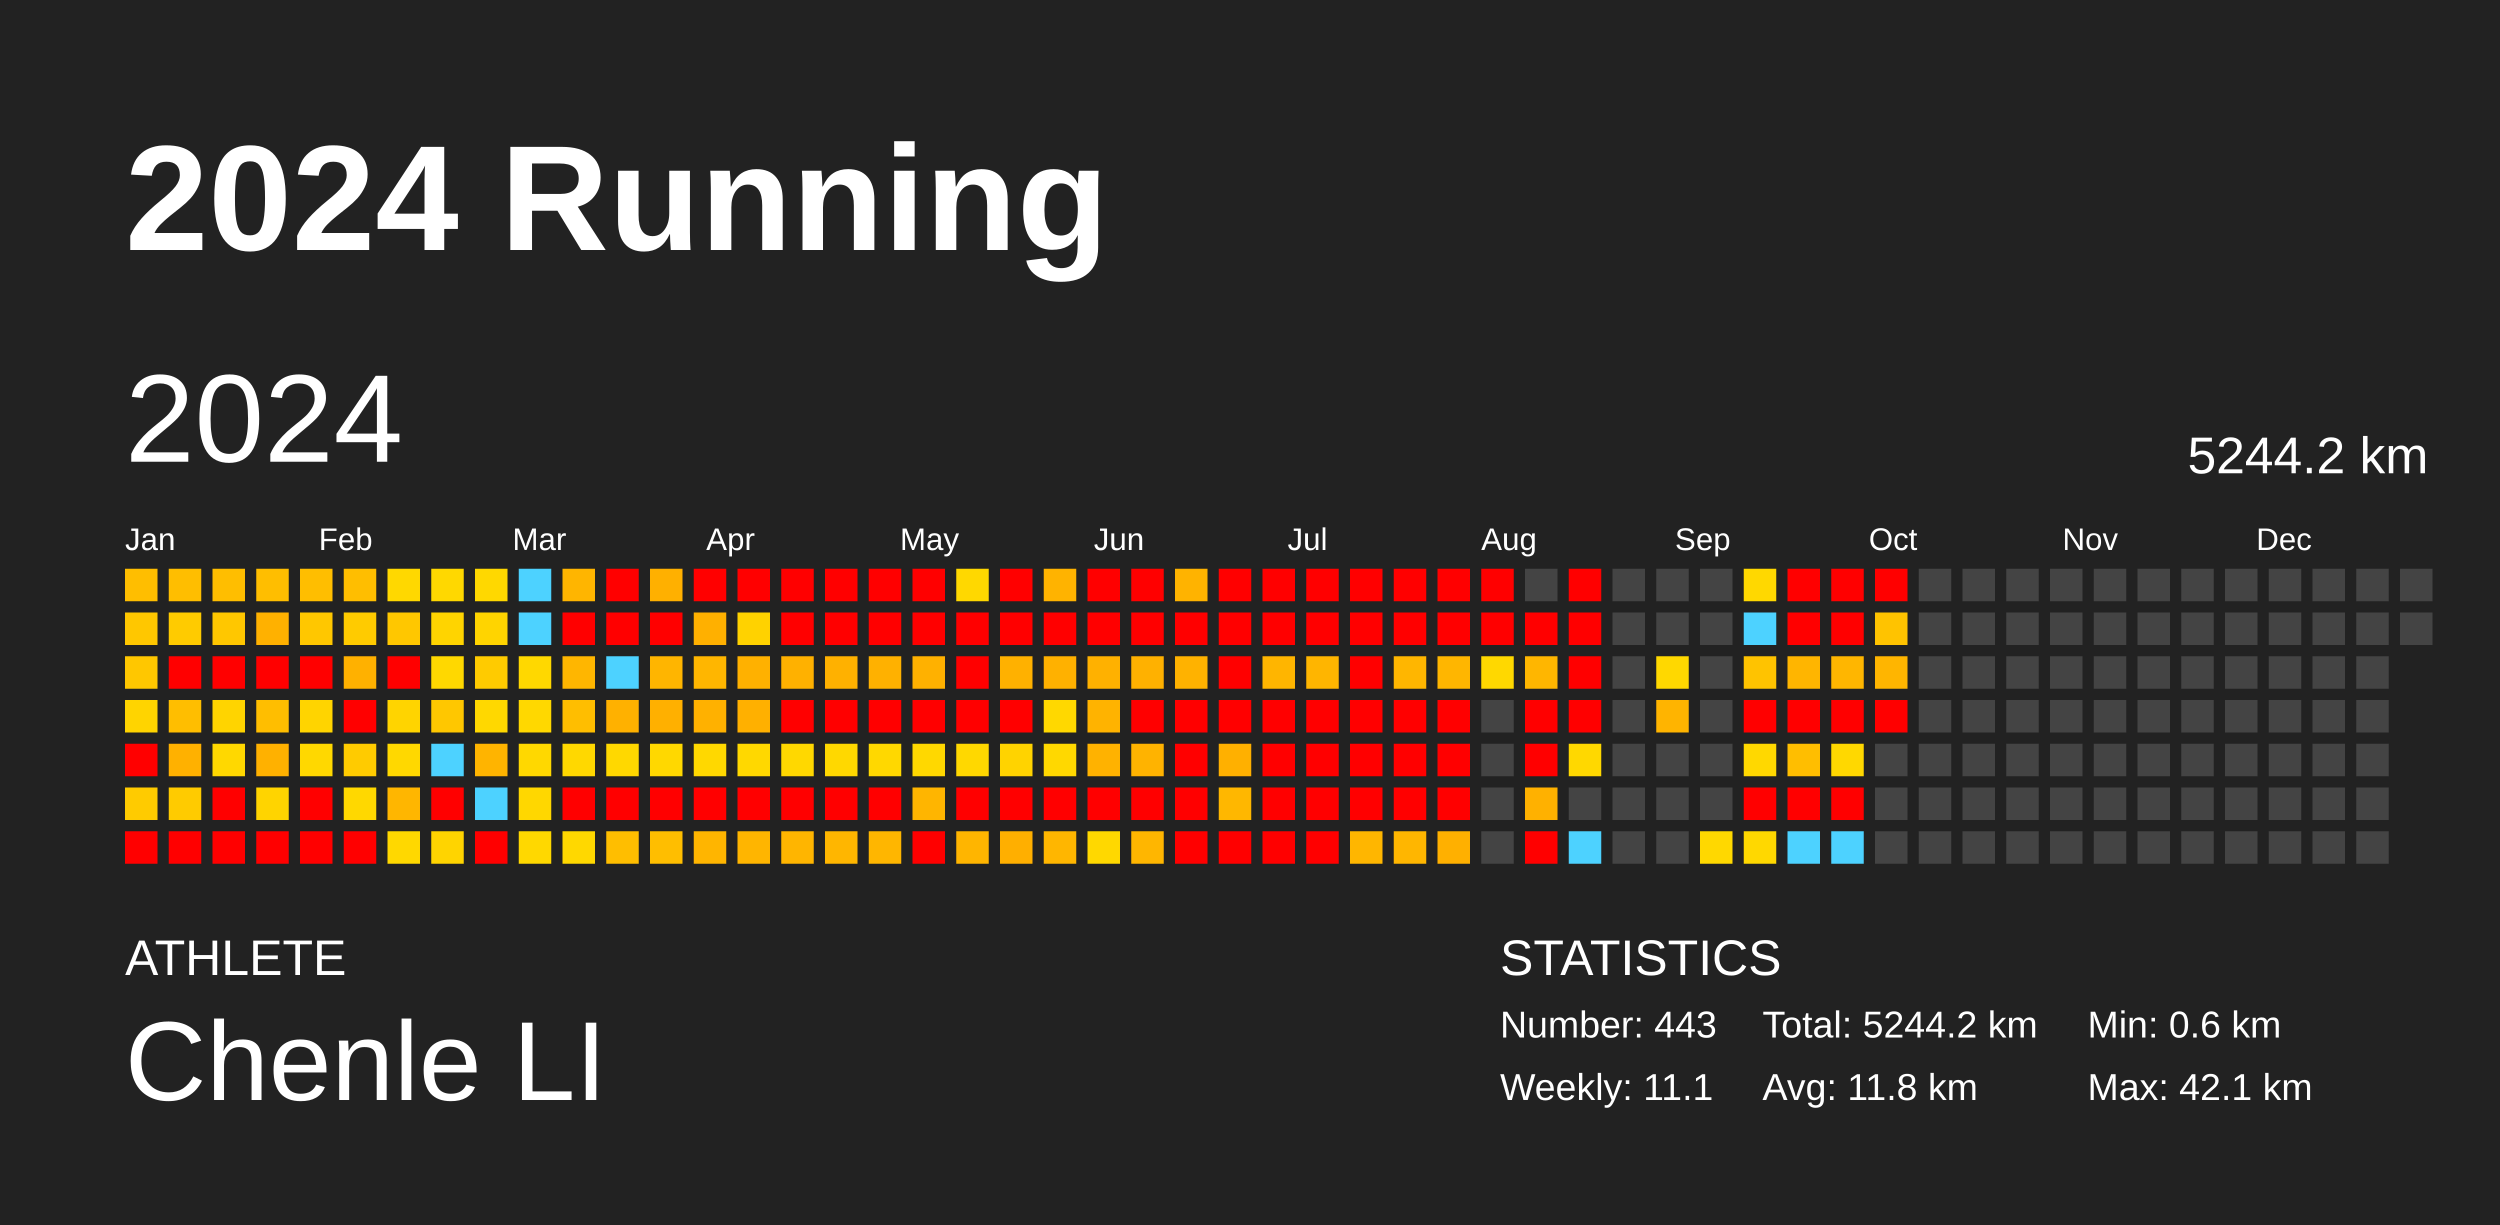
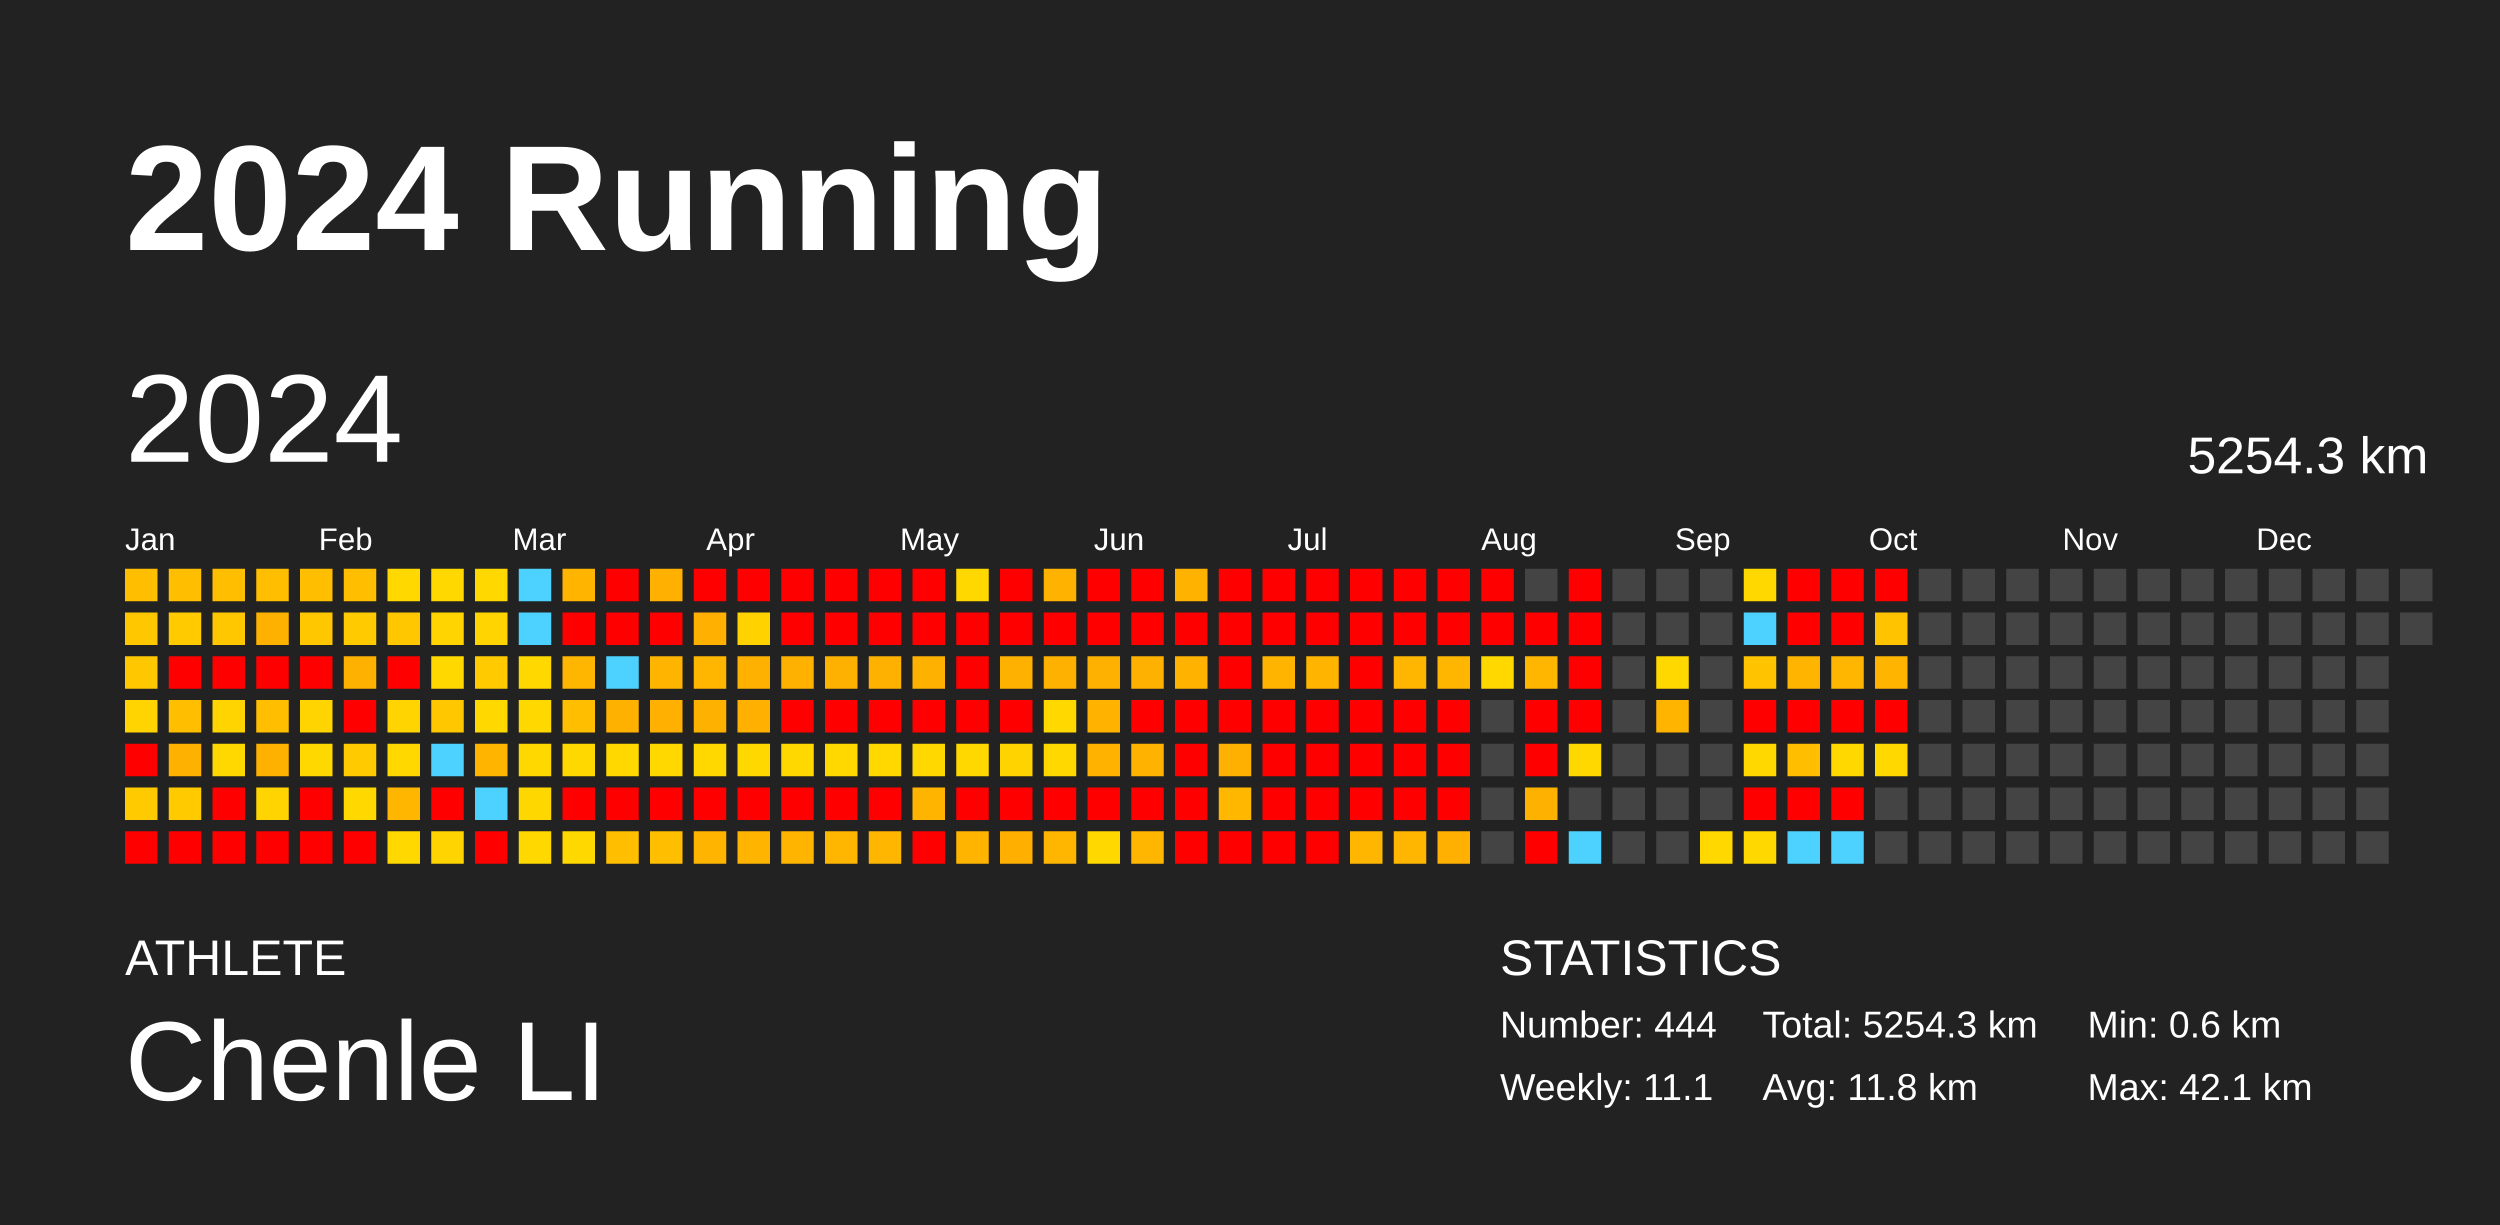
<svg xmlns="http://www.w3.org/2000/svg" baseProfile="full" height="98mm" version="1.1" viewBox="0,0,200,98" width="200mm">
  <defs />
  <rect fill="#222222" height="98" width="200" x="0" y="0" />
  <text fill="#FFFFFF" style="font-size:12px; font-family:Arial; font-weight:bold;" x="10" y="20">2024 Running</text>
  <text fill="#FFFFFF" style="font-size:4px; font-family:Arial" x="10" y="78">ATHLETE</text>
  <text fill="#FFFFFF" style="font-size:9px; font-family:Arial" x="10" y="88">Chenle LI</text>
  <text fill="#FFFFFF" style="font-size:4px; font-family:Arial" x="120" y="78">STATISTICS</text>
-   <text fill="#FFFFFF" style="font-size:3px; font-family:Arial" x="120" y="83">Number: 443</text>
+   <text fill="#FFFFFF" style="font-size:3px; font-family:Arial" x="120" y="83">Number: 444</text>
  <text fill="#FFFFFF" style="font-size:3px; font-family:Arial" x="120" y="88">Weekly: 11.1</text>
-   <text fill="#FFFFFF" style="font-size:3px; font-family:Arial" x="141" y="83">Total: 5244.2 km</text>
+   <text fill="#FFFFFF" style="font-size:3px; font-family:Arial" x="141" y="83">Total: 5254.3 km</text>
  <text fill="#FFFFFF" style="font-size:3px; font-family:Arial" x="141" y="88">Avg: 11.8 km</text>
  <text fill="#FFFFFF" style="font-size:3px; font-family:Arial" x="167" y="83">Min: 0.6 km</text>
  <text fill="#FFFFFF" style="font-size:3px; font-family:Arial" x="167" y="88">Max: 42.1 km</text>
  <text dominant-baseline="hanging" fill="#FFFFFF" style="font-size:10.0px; font-family:Arial;" x="10" y="30">2024</text>
-   <text dominant-baseline="hanging" fill="#FFFFFF" style="font-size:4.125px; font-family:Arial;" x="175" y="35">5244.2 km</text>
+   <text dominant-baseline="hanging" fill="#FFFFFF" style="font-size:4.125px; font-family:Arial;" x="175" y="35">5254.3 km</text>
  <text fill="#FFFFFF" style="font-size:2.5px; font-family:Arial" x="10.0" y="44">Jan</text>
  <text fill="#FFFFFF" style="font-size:2.5px; font-family:Arial" x="25.5" y="44">Feb</text>
  <text fill="#FFFFFF" style="font-size:2.5px; font-family:Arial" x="41.0" y="44">Mar</text>
  <text fill="#FFFFFF" style="font-size:2.5px; font-family:Arial" x="56.5" y="44">Apr</text>
  <text fill="#FFFFFF" style="font-size:2.5px; font-family:Arial" x="72.0" y="44">May</text>
  <text fill="#FFFFFF" style="font-size:2.5px; font-family:Arial" x="87.5" y="44">Jun</text>
  <text fill="#FFFFFF" style="font-size:2.5px; font-family:Arial" x="103.0" y="44">Jul</text>
  <text fill="#FFFFFF" style="font-size:2.5px; font-family:Arial" x="118.5" y="44">Aug</text>
  <text fill="#FFFFFF" style="font-size:2.5px; font-family:Arial" x="134.0" y="44">Sep</text>
  <text fill="#FFFFFF" style="font-size:2.5px; font-family:Arial" x="149.5" y="44">Oct</text>
  <text fill="#FFFFFF" style="font-size:2.5px; font-family:Arial" x="165.0" y="44">Nov</text>
  <text fill="#FFFFFF" style="font-size:2.5px; font-family:Arial" x="180.5" y="44">Dec</text>
  <rect fill="#ffbe00" height="2.6" width="2.6" x="10.0" y="45.5" />
  <rect fill="#ffc700" height="2.6" width="2.6" x="10.0" y="49.0" />
  <rect fill="#ffc700" height="2.6" width="2.6" x="10.0" y="52.5" />
  <rect fill="#ffd400" height="2.6" width="2.6" x="10.0" y="56.0" />
  <rect fill="red" height="2.6" width="2.6" x="10.0" y="59.5" />
  <rect fill="#ffcb00" height="2.6" width="2.6" x="10.0" y="63.0" />
  <rect fill="red" height="2.6" width="2.6" x="10.0" y="66.5" />
  <rect fill="#ffbe00" height="2.6" width="2.6" x="13.5" y="45.5" />
  <rect fill="#ffcb00" height="2.6" width="2.6" x="13.5" y="49.0" />
  <rect fill="red" height="2.6" width="2.6" x="13.5" y="52.5" />
  <rect fill="#ffbe00" height="2.6" width="2.6" x="13.5" y="56.0" />
  <rect fill="#ffb100" height="2.6" width="2.6" x="13.5" y="59.5" />
  <rect fill="#ffcb00" height="2.6" width="2.6" x="13.5" y="63.0" />
  <rect fill="red" height="2.6" width="2.6" x="13.5" y="66.5" />
  <rect fill="#ffbe00" height="2.6" width="2.6" x="17.0" y="45.5" />
  <rect fill="#ffc700" height="2.6" width="2.6" x="17.0" y="49.0" />
  <rect fill="red" height="2.6" width="2.6" x="17.0" y="52.5" />
  <rect fill="#ffd400" height="2.6" width="2.6" x="17.0" y="56.0" />
  <rect fill="#ffd800" height="2.6" width="2.6" x="17.0" y="59.5" />
  <rect fill="red" height="2.6" width="2.6" x="17.0" y="63.0" />
  <rect fill="red" height="2.6" width="2.6" x="17.0" y="66.5" />
  <rect fill="#ffbe00" height="2.6" width="2.6" x="20.5" y="45.5" />
  <rect fill="#ffb100" height="2.6" width="2.6" x="20.5" y="49.0" />
  <rect fill="red" height="2.6" width="2.6" x="20.5" y="52.5" />
  <rect fill="#ffbe00" height="2.6" width="2.6" x="20.5" y="56.0" />
  <rect fill="#ffb100" height="2.6" width="2.6" x="20.5" y="59.5" />
  <rect fill="#ffd400" height="2.6" width="2.6" x="20.5" y="63.0" />
  <rect fill="red" height="2.6" width="2.6" x="20.5" y="66.5" />
  <rect fill="#ffbe00" height="2.6" width="2.6" x="24.0" y="45.5" />
  <rect fill="#ffc700" height="2.6" width="2.6" x="24.0" y="49.0" />
  <rect fill="red" height="2.6" width="2.6" x="24.0" y="52.5" />
  <rect fill="#ffd400" height="2.6" width="2.6" x="24.0" y="56.0" />
  <rect fill="#ffd800" height="2.6" width="2.6" x="24.0" y="59.5" />
  <rect fill="red" height="2.6" width="2.6" x="24.0" y="63.0" />
  <rect fill="red" height="2.6" width="2.6" x="24.0" y="66.5" />
  <rect fill="#ffbe00" height="2.6" width="2.6" x="27.5" y="45.5" />
  <rect fill="#ffcb00" height="2.6" width="2.6" x="27.5" y="49.0" />
  <rect fill="#ffb100" height="2.6" width="2.6" x="27.5" y="52.5" />
  <rect fill="red" height="2.6" width="2.6" x="27.5" y="56.0" />
  <rect fill="#ffcb00" height="2.6" width="2.6" x="27.5" y="59.5" />
  <rect fill="#ffd800" height="2.6" width="2.6" x="27.5" y="63.0" />
  <rect fill="red" height="2.6" width="2.6" x="27.5" y="66.5" />
  <rect fill="#ffd800" height="2.6" width="2.6" x="31.0" y="45.5" />
  <rect fill="#ffc700" height="2.6" width="2.6" x="31.0" y="49.0" />
  <rect fill="red" height="2.6" width="2.6" x="31.0" y="52.5" />
  <rect fill="#ffd400" height="2.6" width="2.6" x="31.0" y="56.0" />
  <rect fill="#ffd800" height="2.6" width="2.6" x="31.0" y="59.5" />
  <rect fill="#ffb600" height="2.6" width="2.6" x="31.0" y="63.0" />
  <rect fill="#ffd800" height="2.6" width="2.6" x="31.0" y="66.5" />
  <rect fill="#ffd800" height="2.6" width="2.6" x="34.5" y="45.5" />
  <rect fill="#ffd400" height="2.6" width="2.6" x="34.5" y="49.0" />
  <rect fill="#ffd800" height="2.6" width="2.6" x="34.5" y="52.5" />
  <rect fill="#ffc700" height="2.6" width="2.6" x="34.5" y="56.0" />
  <rect fill="#4dd2ff" height="2.6" width="2.6" x="34.5" y="59.5" />
  <rect fill="red" height="2.6" width="2.6" x="34.5" y="63.0" />
  <rect fill="#ffd400" height="2.6" width="2.6" x="34.5" y="66.5" />
  <rect fill="#ffd800" height="2.6" width="2.6" x="38.0" y="45.5" />
  <rect fill="#ffd400" height="2.6" width="2.6" x="38.0" y="49.0" />
  <rect fill="#ffcb00" height="2.6" width="2.6" x="38.0" y="52.5" />
  <rect fill="#ffd800" height="2.6" width="2.6" x="38.0" y="56.0" />
  <rect fill="#ffb400" height="2.6" width="2.6" x="38.0" y="59.5" />
  <rect fill="#4dd2ff" height="2.6" width="2.6" x="38.0" y="63.0" />
  <rect fill="red" height="2.6" width="2.6" x="38.0" y="66.5" />
  <rect fill="#4dd2ff" height="2.6" width="2.6" x="41.5" y="45.5" />
  <rect fill="#4dd2ff" height="2.6" width="2.6" x="41.5" y="49.0" />
  <rect fill="#ffd800" height="2.6" width="2.6" x="41.5" y="52.5" />
  <rect fill="#ffd800" height="2.6" width="2.6" x="41.5" y="56.0" />
  <rect fill="#ffd800" height="2.6" width="2.6" x="41.5" y="59.5" />
  <rect fill="#ffd700" height="2.6" width="2.6" x="41.5" y="63.0" />
  <rect fill="#ffd800" height="2.6" width="2.6" x="41.5" y="66.5" />
  <rect fill="#ffb500" height="2.6" width="2.6" x="45.0" y="45.5" />
  <rect fill="red" height="2.6" width="2.6" x="45.0" y="49.0" />
  <rect fill="#ffb600" height="2.6" width="2.6" x="45.0" y="52.5" />
  <rect fill="#ffbe00" height="2.6" width="2.6" x="45.0" y="56.0" />
  <rect fill="#ffd800" height="2.6" width="2.6" x="45.0" y="59.5" />
  <rect fill="red" height="2.6" width="2.6" x="45.0" y="63.0" />
  <rect fill="#ffd800" height="2.6" width="2.6" x="45.0" y="66.5" />
  <rect fill="red" height="2.6" width="2.6" x="48.5" y="45.5" />
  <rect fill="red" height="2.6" width="2.6" x="48.5" y="49.0" />
  <rect fill="#4dd2ff" height="2.6" width="2.6" x="48.5" y="52.5" />
  <rect fill="#ffb100" height="2.6" width="2.6" x="48.5" y="56.0" />
  <rect fill="#ffd800" height="2.6" width="2.6" x="48.5" y="59.5" />
  <rect fill="red" height="2.6" width="2.6" x="48.5" y="63.0" />
  <rect fill="#ffbe00" height="2.6" width="2.6" x="48.5" y="66.5" />
  <rect fill="#ffb000" height="2.6" width="2.6" x="52.0" y="45.5" />
  <rect fill="red" height="2.6" width="2.6" x="52.0" y="49.0" />
  <rect fill="#ffb500" height="2.6" width="2.6" x="52.0" y="52.5" />
  <rect fill="#ffb000" height="2.6" width="2.6" x="52.0" y="56.0" />
  <rect fill="#ffd800" height="2.6" width="2.6" x="52.0" y="59.5" />
  <rect fill="red" height="2.6" width="2.6" x="52.0" y="63.0" />
  <rect fill="#ffbe00" height="2.6" width="2.6" x="52.0" y="66.5" />
  <rect fill="red" height="2.6" width="2.6" x="55.5" y="45.5" />
  <rect fill="#ffb000" height="2.6" width="2.6" x="55.5" y="49.0" />
  <rect fill="#ffb600" height="2.6" width="2.6" x="55.5" y="52.5" />
  <rect fill="#ffb100" height="2.6" width="2.6" x="55.5" y="56.0" />
  <rect fill="#ffd800" height="2.6" width="2.6" x="55.5" y="59.5" />
  <rect fill="red" height="2.6" width="2.6" x="55.5" y="63.0" />
  <rect fill="#ffb500" height="2.6" width="2.6" x="55.5" y="66.5" />
  <rect fill="red" height="2.6" width="2.6" x="59.0" y="45.5" />
  <rect fill="#ffd200" height="2.6" width="2.6" x="59.0" y="49.0" />
  <rect fill="#ffb100" height="2.6" width="2.6" x="59.0" y="52.5" />
  <rect fill="#ffb000" height="2.6" width="2.6" x="59.0" y="56.0" />
  <rect fill="#ffd800" height="2.6" width="2.6" x="59.0" y="59.5" />
  <rect fill="red" height="2.6" width="2.6" x="59.0" y="63.0" />
  <rect fill="#ffb500" height="2.6" width="2.6" x="59.0" y="66.5" />
  <rect fill="red" height="2.6" width="2.6" x="62.5" y="45.5" />
  <rect fill="red" height="2.6" width="2.6" x="62.5" y="49.0" />
  <rect fill="#ffb100" height="2.6" width="2.6" x="62.5" y="52.5" />
  <rect fill="red" height="2.6" width="2.6" x="62.5" y="56.0" />
  <rect fill="#ffd800" height="2.6" width="2.6" x="62.5" y="59.5" />
  <rect fill="red" height="2.6" width="2.6" x="62.5" y="63.0" />
  <rect fill="#ffb500" height="2.6" width="2.6" x="62.5" y="66.5" />
  <rect fill="red" height="2.6" width="2.6" x="66.0" y="45.5" />
  <rect fill="red" height="2.6" width="2.6" x="66.0" y="49.0" />
  <rect fill="#ffb100" height="2.6" width="2.6" x="66.0" y="52.5" />
  <rect fill="red" height="2.6" width="2.6" x="66.0" y="56.0" />
  <rect fill="#ffd800" height="2.6" width="2.6" x="66.0" y="59.5" />
  <rect fill="red" height="2.6" width="2.6" x="66.0" y="63.0" />
  <rect fill="#ffb600" height="2.6" width="2.6" x="66.0" y="66.5" />
  <rect fill="red" height="2.6" width="2.6" x="69.5" y="45.5" />
  <rect fill="red" height="2.6" width="2.6" x="69.5" y="49.0" />
  <rect fill="#ffb100" height="2.6" width="2.6" x="69.5" y="52.5" />
  <rect fill="red" height="2.6" width="2.6" x="69.5" y="56.0" />
  <rect fill="#ffd800" height="2.6" width="2.6" x="69.5" y="59.5" />
  <rect fill="red" height="2.6" width="2.6" x="69.5" y="63.0" />
  <rect fill="#ffb600" height="2.6" width="2.6" x="69.5" y="66.5" />
  <rect fill="red" height="2.6" width="2.6" x="73.0" y="45.5" />
  <rect fill="red" height="2.6" width="2.6" x="73.0" y="49.0" />
  <rect fill="#ffb100" height="2.6" width="2.6" x="73.0" y="52.5" />
  <rect fill="red" height="2.6" width="2.6" x="73.0" y="56.0" />
  <rect fill="#ffd800" height="2.6" width="2.6" x="73.0" y="59.5" />
  <rect fill="#ffb500" height="2.6" width="2.6" x="73.0" y="63.0" />
  <rect fill="red" height="2.6" width="2.6" x="73.0" y="66.5" />
  <rect fill="#ffd800" height="2.6" width="2.6" x="76.5" y="45.5" />
  <rect fill="red" height="2.6" width="2.6" x="76.5" y="49.0" />
  <rect fill="red" height="2.6" width="2.6" x="76.5" y="52.5" />
  <rect fill="red" height="2.6" width="2.6" x="76.5" y="56.0" />
  <rect fill="#ffd800" height="2.6" width="2.6" x="76.5" y="59.5" />
  <rect fill="red" height="2.6" width="2.6" x="76.5" y="63.0" />
  <rect fill="#ffb500" height="2.6" width="2.6" x="76.5" y="66.5" />
  <rect fill="red" height="2.6" width="2.6" x="80.0" y="45.5" />
  <rect fill="red" height="2.6" width="2.6" x="80.0" y="49.0" />
  <rect fill="#ffb100" height="2.6" width="2.6" x="80.0" y="52.5" />
  <rect fill="red" height="2.6" width="2.6" x="80.0" y="56.0" />
  <rect fill="#ffd300" height="2.6" width="2.6" x="80.0" y="59.5" />
  <rect fill="red" height="2.6" width="2.6" x="80.0" y="63.0" />
  <rect fill="#ffaf00" height="2.6" width="2.6" x="80.0" y="66.5" />
  <rect fill="#ffb300" height="2.6" width="2.6" x="83.5" y="45.5" />
  <rect fill="red" height="2.6" width="2.6" x="83.5" y="49.0" />
  <rect fill="#ffb100" height="2.6" width="2.6" x="83.5" y="52.5" />
  <rect fill="#ffd800" height="2.6" width="2.6" x="83.5" y="56.0" />
  <rect fill="#ffd800" height="2.6" width="2.6" x="83.5" y="59.5" />
  <rect fill="red" height="2.6" width="2.6" x="83.5" y="63.0" />
  <rect fill="#ffb600" height="2.6" width="2.6" x="83.5" y="66.5" />
  <rect fill="red" height="2.6" width="2.6" x="87.0" y="45.5" />
  <rect fill="red" height="2.6" width="2.6" x="87.0" y="49.0" />
  <rect fill="#ffb100" height="2.6" width="2.6" x="87.0" y="52.5" />
  <rect fill="#ffb300" height="2.6" width="2.6" x="87.0" y="56.0" />
  <rect fill="#ffb200" height="2.6" width="2.6" x="87.0" y="59.5" />
  <rect fill="red" height="2.6" width="2.6" x="87.0" y="63.0" />
  <rect fill="#ffd800" height="2.6" width="2.6" x="87.0" y="66.5" />
  <rect fill="red" height="2.6" width="2.6" x="90.5" y="45.5" />
  <rect fill="red" height="2.6" width="2.6" x="90.5" y="49.0" />
  <rect fill="#ffb100" height="2.6" width="2.6" x="90.5" y="52.5" />
  <rect fill="red" height="2.6" width="2.6" x="90.5" y="56.0" />
  <rect fill="#ffb300" height="2.6" width="2.6" x="90.5" y="59.5" />
  <rect fill="red" height="2.6" width="2.6" x="90.5" y="63.0" />
  <rect fill="#ffb600" height="2.6" width="2.6" x="90.5" y="66.5" />
  <rect fill="#ffb300" height="2.6" width="2.6" x="94.0" y="45.5" />
  <rect fill="red" height="2.6" width="2.6" x="94.0" y="49.0" />
  <rect fill="#ffb200" height="2.6" width="2.6" x="94.0" y="52.5" />
  <rect fill="red" height="2.6" width="2.6" x="94.0" y="56.0" />
  <rect fill="red" height="2.6" width="2.6" x="94.0" y="59.5" />
  <rect fill="red" height="2.6" width="2.6" x="94.0" y="63.0" />
  <rect fill="red" height="2.6" width="2.6" x="94.0" y="66.5" />
  <rect fill="red" height="2.6" width="2.6" x="97.5" y="45.5" />
  <rect fill="red" height="2.6" width="2.6" x="97.5" y="49.0" />
  <rect fill="red" height="2.6" width="2.6" x="97.5" y="52.5" />
  <rect fill="red" height="2.6" width="2.6" x="97.5" y="56.0" />
  <rect fill="#ffb000" height="2.6" width="2.6" x="97.5" y="59.5" />
  <rect fill="#ffb700" height="2.6" width="2.6" x="97.5" y="63.0" />
  <rect fill="red" height="2.6" width="2.6" x="97.5" y="66.5" />
  <rect fill="red" height="2.6" width="2.6" x="101.0" y="45.5" />
  <rect fill="red" height="2.6" width="2.6" x="101.0" y="49.0" />
  <rect fill="#ffb500" height="2.6" width="2.6" x="101.0" y="52.5" />
  <rect fill="red" height="2.6" width="2.6" x="101.0" y="56.0" />
  <rect fill="red" height="2.6" width="2.6" x="101.0" y="59.5" />
  <rect fill="red" height="2.6" width="2.6" x="101.0" y="63.0" />
  <rect fill="red" height="2.6" width="2.6" x="101.0" y="66.5" />
  <rect fill="red" height="2.6" width="2.6" x="104.5" y="45.5" />
  <rect fill="red" height="2.6" width="2.6" x="104.5" y="49.0" />
  <rect fill="#ffb500" height="2.6" width="2.6" x="104.5" y="52.5" />
  <rect fill="red" height="2.6" width="2.6" x="104.5" y="56.0" />
  <rect fill="red" height="2.6" width="2.6" x="104.5" y="59.5" />
  <rect fill="red" height="2.6" width="2.6" x="104.5" y="63.0" />
  <rect fill="red" height="2.6" width="2.6" x="104.5" y="66.5" />
  <rect fill="red" height="2.6" width="2.6" x="108.0" y="45.5" />
  <rect fill="red" height="2.6" width="2.6" x="108.0" y="49.0" />
  <rect fill="red" height="2.6" width="2.6" x="108.0" y="52.5" />
  <rect fill="red" height="2.6" width="2.6" x="108.0" y="56.0" />
  <rect fill="red" height="2.6" width="2.6" x="108.0" y="59.5" />
  <rect fill="red" height="2.6" width="2.6" x="108.0" y="63.0" />
  <rect fill="#ffb600" height="2.6" width="2.6" x="108.0" y="66.5" />
  <rect fill="red" height="2.6" width="2.6" x="111.5" y="45.5" />
  <rect fill="red" height="2.6" width="2.6" x="111.5" y="49.0" />
  <rect fill="#ffb600" height="2.6" width="2.6" x="111.5" y="52.5" />
  <rect fill="red" height="2.6" width="2.6" x="111.5" y="56.0" />
  <rect fill="red" height="2.6" width="2.6" x="111.5" y="59.5" />
  <rect fill="red" height="2.6" width="2.6" x="111.5" y="63.0" />
  <rect fill="#ffb600" height="2.6" width="2.6" x="111.5" y="66.5" />
  <rect fill="red" height="2.6" width="2.6" x="115.0" y="45.5" />
  <rect fill="red" height="2.6" width="2.6" x="115.0" y="49.0" />
  <rect fill="#ffb600" height="2.6" width="2.6" x="115.0" y="52.5" />
  <rect fill="red" height="2.6" width="2.6" x="115.0" y="56.0" />
  <rect fill="red" height="2.6" width="2.6" x="115.0" y="59.5" />
  <rect fill="red" height="2.6" width="2.6" x="115.0" y="63.0" />
  <rect fill="#ffb000" height="2.6" width="2.6" x="115.0" y="66.5" />
  <rect fill="red" height="2.6" width="2.6" x="118.5" y="45.5" />
  <rect fill="red" height="2.6" width="2.6" x="118.5" y="49.0" />
  <rect fill="#ffd800" height="2.6" width="2.6" x="118.5" y="52.5" />
  <rect fill="#444444" height="2.6" width="2.6" x="118.5" y="56.0" />
  <rect fill="#444444" height="2.6" width="2.6" x="118.5" y="59.5" />
  <rect fill="#444444" height="2.6" width="2.6" x="118.5" y="63.0" />
  <rect fill="#444444" height="2.6" width="2.6" x="118.5" y="66.5" />
  <rect fill="#444444" height="2.6" width="2.6" x="122.0" y="45.5" />
  <rect fill="red" height="2.6" width="2.6" x="122.0" y="49.0" />
  <rect fill="#ffb600" height="2.6" width="2.6" x="122.0" y="52.5" />
  <rect fill="red" height="2.6" width="2.6" x="122.0" y="56.0" />
  <rect fill="red" height="2.6" width="2.6" x="122.0" y="59.5" />
  <rect fill="#ffb100" height="2.6" width="2.6" x="122.0" y="63.0" />
  <rect fill="red" height="2.6" width="2.6" x="122.0" y="66.5" />
  <rect fill="red" height="2.6" width="2.6" x="125.5" y="45.5" />
  <rect fill="red" height="2.6" width="2.6" x="125.5" y="49.0" />
  <rect fill="red" height="2.6" width="2.6" x="125.5" y="52.5" />
  <rect fill="red" height="2.6" width="2.6" x="125.5" y="56.0" />
  <rect fill="#ffd800" height="2.6" width="2.6" x="125.5" y="59.5" />
  <rect fill="#444444" height="2.6" width="2.6" x="125.5" y="63.0" />
  <rect fill="#4dd2ff" height="2.6" width="2.6" x="125.5" y="66.5" />
  <rect fill="#444444" height="2.6" width="2.6" x="129.0" y="45.5" />
  <rect fill="#444444" height="2.6" width="2.6" x="129.0" y="49.0" />
  <rect fill="#444444" height="2.6" width="2.6" x="129.0" y="52.5" />
  <rect fill="#444444" height="2.6" width="2.6" x="129.0" y="56.0" />
  <rect fill="#444444" height="2.6" width="2.6" x="129.0" y="59.5" />
  <rect fill="#444444" height="2.6" width="2.6" x="129.0" y="63.0" />
  <rect fill="#444444" height="2.6" width="2.6" x="129.0" y="66.5" />
  <rect fill="#444444" height="2.6" width="2.6" x="132.5" y="45.5" />
  <rect fill="#444444" height="2.6" width="2.6" x="132.5" y="49.0" />
  <rect fill="#ffd800" height="2.6" width="2.6" x="132.5" y="52.5" />
  <rect fill="#ffb400" height="2.6" width="2.6" x="132.5" y="56.0" />
  <rect fill="#444444" height="2.6" width="2.6" x="132.5" y="59.5" />
  <rect fill="#444444" height="2.6" width="2.6" x="132.5" y="63.0" />
  <rect fill="#444444" height="2.6" width="2.6" x="132.5" y="66.5" />
  <rect fill="#444444" height="2.6" width="2.6" x="136.0" y="45.5" />
  <rect fill="#444444" height="2.6" width="2.6" x="136.0" y="49.0" />
  <rect fill="#444444" height="2.6" width="2.6" x="136.0" y="52.5" />
  <rect fill="#444444" height="2.6" width="2.6" x="136.0" y="56.0" />
  <rect fill="#444444" height="2.6" width="2.6" x="136.0" y="59.5" />
  <rect fill="#444444" height="2.6" width="2.6" x="136.0" y="63.0" />
  <rect fill="#ffd800" height="2.6" width="2.6" x="136.0" y="66.5" />
  <rect fill="#ffd800" height="2.6" width="2.6" x="139.5" y="45.5" />
  <rect fill="#4dd2ff" height="2.6" width="2.6" x="139.5" y="49.0" />
  <rect fill="#ffc300" height="2.6" width="2.6" x="139.5" y="52.5" />
  <rect fill="red" height="2.6" width="2.6" x="139.5" y="56.0" />
  <rect fill="#ffd800" height="2.6" width="2.6" x="139.5" y="59.5" />
  <rect fill="red" height="2.6" width="2.6" x="139.5" y="63.0" />
  <rect fill="#ffd800" height="2.6" width="2.6" x="139.5" y="66.5" />
  <rect fill="red" height="2.6" width="2.6" x="143.0" y="45.5" />
  <rect fill="red" height="2.6" width="2.6" x="143.0" y="49.0" />
  <rect fill="#ffb500" height="2.6" width="2.6" x="143.0" y="52.5" />
  <rect fill="red" height="2.6" width="2.6" x="143.0" y="56.0" />
  <rect fill="#ffbe00" height="2.6" width="2.6" x="143.0" y="59.5" />
  <rect fill="red" height="2.6" width="2.6" x="143.0" y="63.0" />
  <rect fill="#4dd2ff" height="2.6" width="2.6" x="143.0" y="66.5" />
  <rect fill="red" height="2.6" width="2.6" x="146.5" y="45.5" />
  <rect fill="red" height="2.6" width="2.6" x="146.5" y="49.0" />
  <rect fill="#ffb600" height="2.6" width="2.6" x="146.5" y="52.5" />
  <rect fill="red" height="2.6" width="2.6" x="146.5" y="56.0" />
  <rect fill="#ffd800" height="2.6" width="2.6" x="146.5" y="59.5" />
  <rect fill="red" height="2.6" width="2.6" x="146.5" y="63.0" />
  <rect fill="#4dd2ff" height="2.6" width="2.6" x="146.5" y="66.5" />
  <rect fill="red" height="2.6" width="2.6" x="150.0" y="45.5" />
  <rect fill="#ffc300" height="2.6" width="2.6" x="150.0" y="49.0" />
  <rect fill="#ffb500" height="2.6" width="2.6" x="150.0" y="52.5" />
  <rect fill="red" height="2.6" width="2.6" x="150.0" y="56.0" />
-   <rect fill="#444444" height="2.6" width="2.6" x="150.0" y="59.5" />
+   <rect fill="#ffd800" height="2.6" width="2.6" x="150.0" y="59.5" />
  <rect fill="#444444" height="2.6" width="2.6" x="150.0" y="63.0" />
  <rect fill="#444444" height="2.6" width="2.6" x="150.0" y="66.5" />
  <rect fill="#444444" height="2.6" width="2.6" x="153.5" y="45.5" />
  <rect fill="#444444" height="2.6" width="2.6" x="153.5" y="49.0" />
  <rect fill="#444444" height="2.6" width="2.6" x="153.5" y="52.5" />
  <rect fill="#444444" height="2.6" width="2.6" x="153.5" y="56.0" />
  <rect fill="#444444" height="2.6" width="2.6" x="153.5" y="59.5" />
  <rect fill="#444444" height="2.6" width="2.6" x="153.5" y="63.0" />
  <rect fill="#444444" height="2.6" width="2.6" x="153.5" y="66.5" />
  <rect fill="#444444" height="2.6" width="2.6" x="157.0" y="45.5" />
  <rect fill="#444444" height="2.6" width="2.6" x="157.0" y="49.0" />
  <rect fill="#444444" height="2.6" width="2.6" x="157.0" y="52.5" />
  <rect fill="#444444" height="2.6" width="2.6" x="157.0" y="56.0" />
  <rect fill="#444444" height="2.6" width="2.6" x="157.0" y="59.5" />
  <rect fill="#444444" height="2.6" width="2.6" x="157.0" y="63.0" />
  <rect fill="#444444" height="2.6" width="2.6" x="157.0" y="66.5" />
  <rect fill="#444444" height="2.6" width="2.6" x="160.5" y="45.5" />
  <rect fill="#444444" height="2.6" width="2.6" x="160.5" y="49.0" />
  <rect fill="#444444" height="2.6" width="2.6" x="160.5" y="52.5" />
  <rect fill="#444444" height="2.6" width="2.6" x="160.5" y="56.0" />
  <rect fill="#444444" height="2.6" width="2.6" x="160.5" y="59.5" />
  <rect fill="#444444" height="2.6" width="2.6" x="160.5" y="63.0" />
  <rect fill="#444444" height="2.6" width="2.6" x="160.5" y="66.5" />
  <rect fill="#444444" height="2.6" width="2.6" x="164.0" y="45.5" />
  <rect fill="#444444" height="2.6" width="2.6" x="164.0" y="49.0" />
  <rect fill="#444444" height="2.6" width="2.6" x="164.0" y="52.5" />
  <rect fill="#444444" height="2.6" width="2.6" x="164.0" y="56.0" />
  <rect fill="#444444" height="2.6" width="2.6" x="164.0" y="59.5" />
  <rect fill="#444444" height="2.6" width="2.6" x="164.0" y="63.0" />
  <rect fill="#444444" height="2.6" width="2.6" x="164.0" y="66.5" />
  <rect fill="#444444" height="2.6" width="2.6" x="167.5" y="45.5" />
  <rect fill="#444444" height="2.6" width="2.6" x="167.5" y="49.0" />
  <rect fill="#444444" height="2.6" width="2.6" x="167.5" y="52.5" />
  <rect fill="#444444" height="2.6" width="2.6" x="167.5" y="56.0" />
  <rect fill="#444444" height="2.6" width="2.6" x="167.5" y="59.5" />
  <rect fill="#444444" height="2.6" width="2.6" x="167.5" y="63.0" />
  <rect fill="#444444" height="2.6" width="2.6" x="167.5" y="66.5" />
  <rect fill="#444444" height="2.6" width="2.6" x="171.0" y="45.5" />
  <rect fill="#444444" height="2.6" width="2.6" x="171.0" y="49.0" />
  <rect fill="#444444" height="2.6" width="2.6" x="171.0" y="52.5" />
  <rect fill="#444444" height="2.6" width="2.6" x="171.0" y="56.0" />
  <rect fill="#444444" height="2.6" width="2.6" x="171.0" y="59.5" />
  <rect fill="#444444" height="2.6" width="2.6" x="171.0" y="63.0" />
  <rect fill="#444444" height="2.6" width="2.6" x="171.0" y="66.5" />
  <rect fill="#444444" height="2.6" width="2.6" x="174.5" y="45.5" />
  <rect fill="#444444" height="2.6" width="2.6" x="174.5" y="49.0" />
  <rect fill="#444444" height="2.6" width="2.6" x="174.5" y="52.5" />
  <rect fill="#444444" height="2.6" width="2.6" x="174.5" y="56.0" />
  <rect fill="#444444" height="2.6" width="2.6" x="174.5" y="59.5" />
  <rect fill="#444444" height="2.6" width="2.6" x="174.5" y="63.0" />
  <rect fill="#444444" height="2.6" width="2.6" x="174.5" y="66.5" />
  <rect fill="#444444" height="2.6" width="2.6" x="178.0" y="45.5" />
  <rect fill="#444444" height="2.6" width="2.6" x="178.0" y="49.0" />
  <rect fill="#444444" height="2.6" width="2.6" x="178.0" y="52.5" />
  <rect fill="#444444" height="2.6" width="2.6" x="178.0" y="56.0" />
  <rect fill="#444444" height="2.6" width="2.6" x="178.0" y="59.5" />
  <rect fill="#444444" height="2.6" width="2.6" x="178.0" y="63.0" />
  <rect fill="#444444" height="2.6" width="2.6" x="178.0" y="66.5" />
  <rect fill="#444444" height="2.6" width="2.6" x="181.5" y="45.5" />
  <rect fill="#444444" height="2.6" width="2.6" x="181.5" y="49.0" />
  <rect fill="#444444" height="2.6" width="2.6" x="181.5" y="52.5" />
  <rect fill="#444444" height="2.6" width="2.6" x="181.5" y="56.0" />
  <rect fill="#444444" height="2.6" width="2.6" x="181.5" y="59.5" />
  <rect fill="#444444" height="2.6" width="2.6" x="181.5" y="63.0" />
  <rect fill="#444444" height="2.6" width="2.6" x="181.5" y="66.5" />
  <rect fill="#444444" height="2.6" width="2.6" x="185.0" y="45.5" />
  <rect fill="#444444" height="2.6" width="2.6" x="185.0" y="49.0" />
  <rect fill="#444444" height="2.6" width="2.6" x="185.0" y="52.5" />
  <rect fill="#444444" height="2.6" width="2.6" x="185.0" y="56.0" />
  <rect fill="#444444" height="2.6" width="2.6" x="185.0" y="59.5" />
  <rect fill="#444444" height="2.6" width="2.6" x="185.0" y="63.0" />
  <rect fill="#444444" height="2.6" width="2.6" x="185.0" y="66.5" />
  <rect fill="#444444" height="2.6" width="2.6" x="188.5" y="45.5" />
  <rect fill="#444444" height="2.6" width="2.6" x="188.5" y="49.0" />
  <rect fill="#444444" height="2.6" width="2.6" x="188.5" y="52.5" />
  <rect fill="#444444" height="2.6" width="2.6" x="188.5" y="56.0" />
  <rect fill="#444444" height="2.6" width="2.6" x="188.5" y="59.5" />
  <rect fill="#444444" height="2.6" width="2.6" x="188.5" y="63.0" />
  <rect fill="#444444" height="2.6" width="2.6" x="188.5" y="66.5" />
  <rect fill="#444444" height="2.6" width="2.6" x="192.0" y="45.5" />
  <rect fill="#444444" height="2.6" width="2.6" x="192.0" y="49.0" />
</svg>
